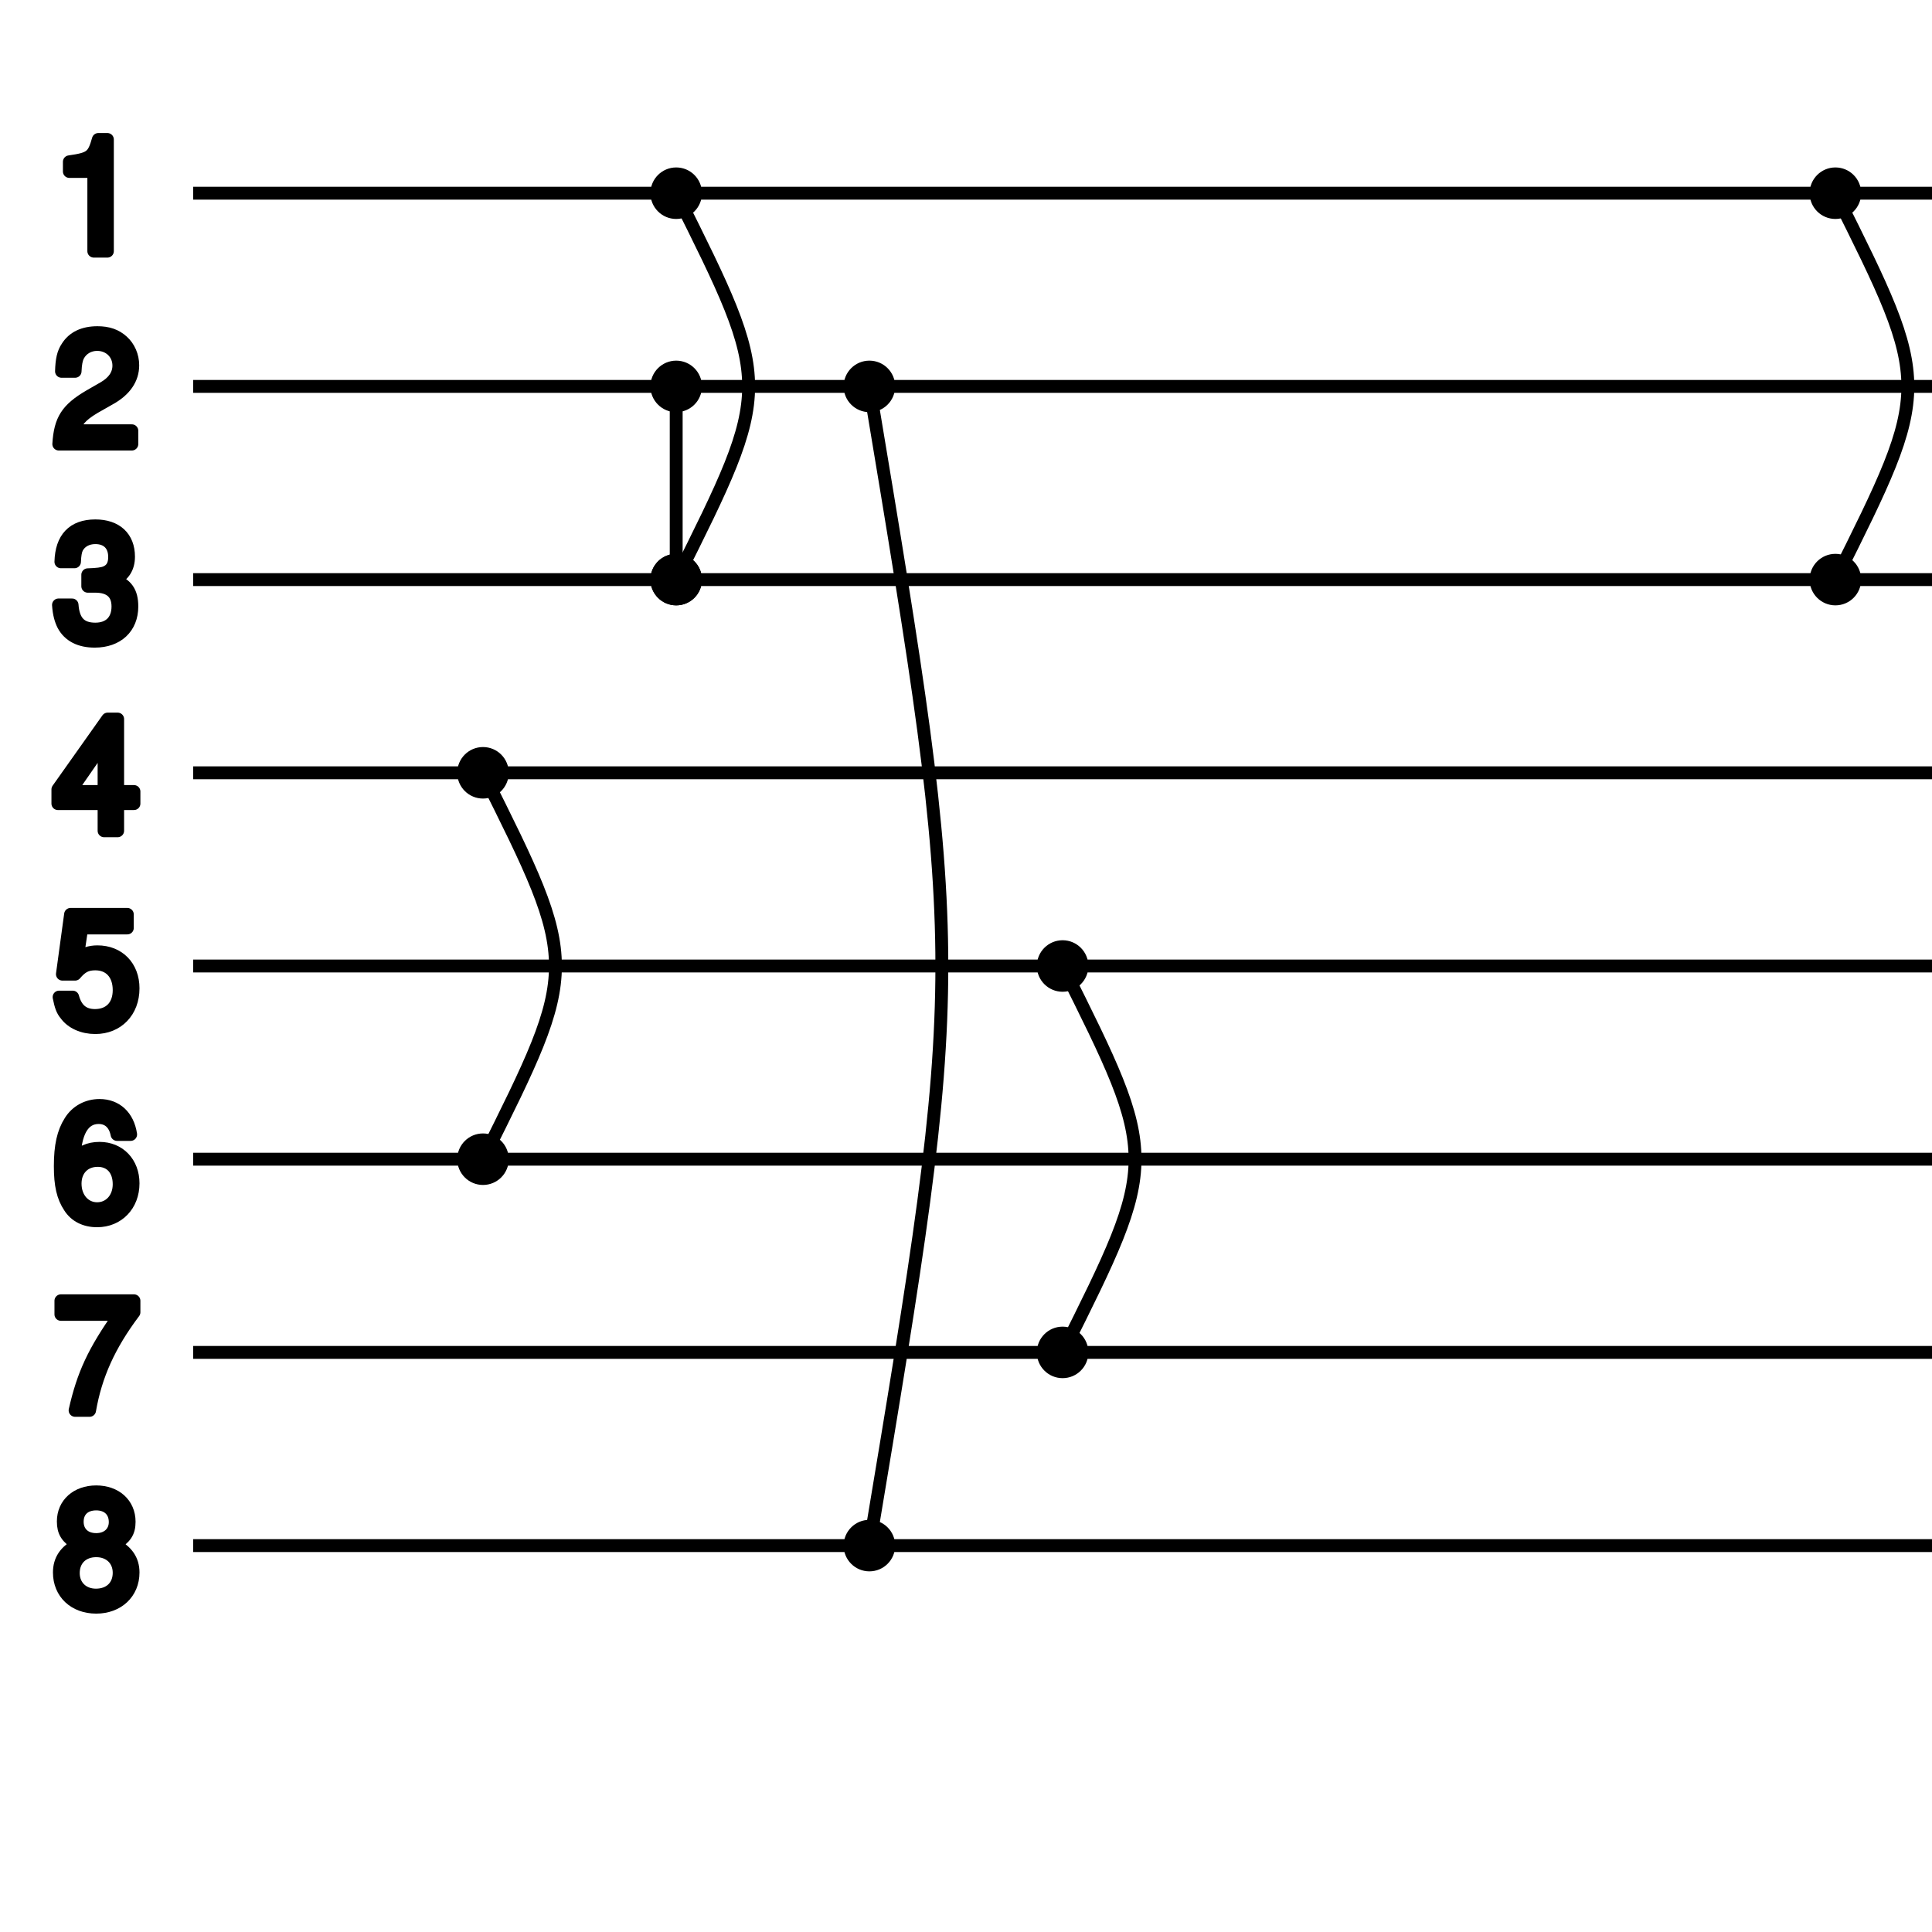
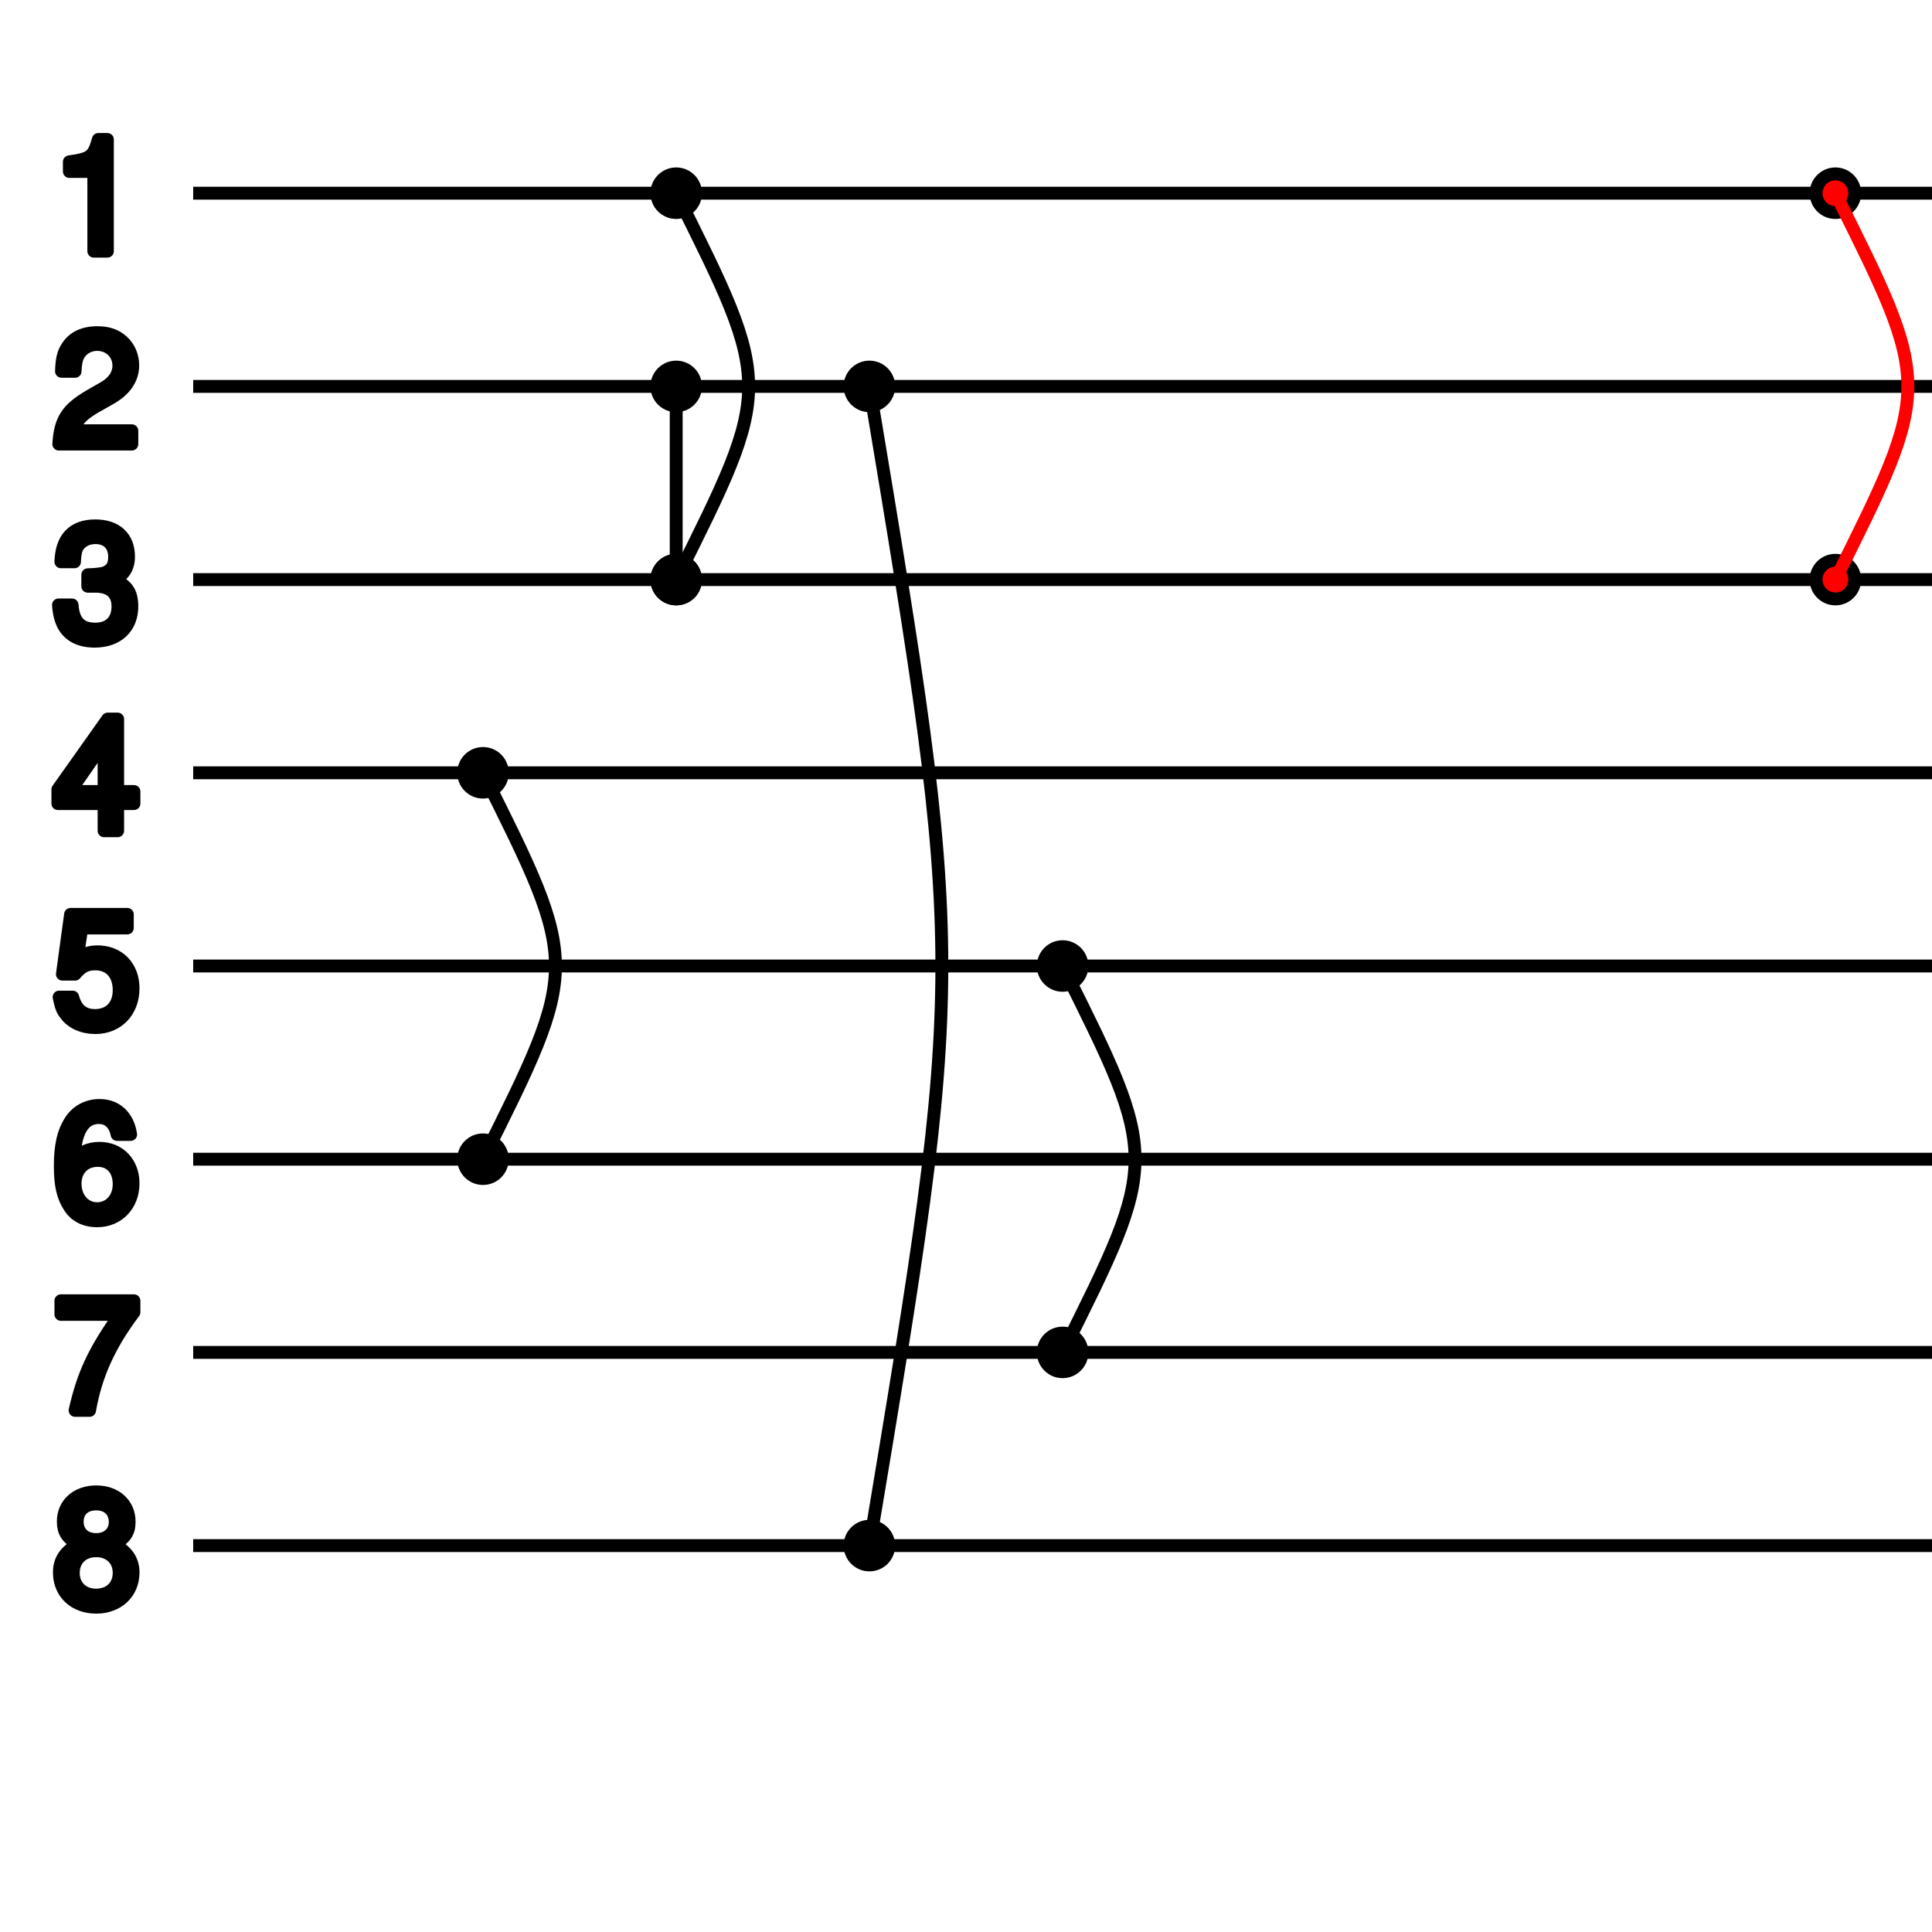
<svg xmlns="http://www.w3.org/2000/svg" style="stroke-linejoin:round; stroke:black; stroke-width:0.5pt; text-anchor:middle; fill:none" font-family="Helvetica, Arial, FreeSans, Sans, sans, sans-serif" height="400px" width="400px" version="1.1" viewBox="0 0 100 100">
  <g>
    <text y="13" x="5" style="font-size:8" fill="black">1</text>
    <line x2="115" y1="10" x1="10" y2="10" />
    <text y="23" x="5" style="font-size:8" fill="black">2</text>
    <line x2="115" y1="20" x1="10" y2="20" />
    <text y="33" x="5" style="font-size:8" fill="black">3</text>
    <line x2="115" y1="30" x1="10" y2="30" />
    <text y="43" x="5" style="font-size:8" fill="black">4</text>
    <line x2="115" y1="40" x1="10" y2="40" />
    <text y="53" x="5" style="font-size:8" fill="black">5</text>
    <line x2="115" y1="50" x1="10" y2="50" />
    <text y="63" x="5" style="font-size:8" fill="black">6</text>
    <line x2="115" y1="60" x1="10" y2="60" />
    <text y="73" x="5" style="font-size:8" fill="black">7</text>
    <line x2="115" y1="70" x1="10" y2="70" />
    <text y="83" x="5" style="font-size:8" fill="black">8</text>
    <line x2="115" y1="80" x1="10" y2="80" />
-     <circle cy="30" cx="95" r="1" fill="black" />
+     <circle cy="30" cx="95" r="1" fill="red" />

- None<circle cy="10" cx="95" r="1" fill="black" />
+ None<circle cy="10" cx="95" r="1" fill="red" />

- None<path d="M95,30 C100,20 100,20 95,10" />
+ None<path stroke="red" d="M95,30 C100,20 100,20 95,10" />
+     <circle cy="20" cx="35" r="1" fill="black" />
+ 
+ None<circle cy="30" cx="35" r="1" fill="black" />
+ 
+ None<line x2="35" y1="20" stroke="black" y2="30" x1="35" />
    <circle cy="30" cx="35" r="1" fill="black" />

None<circle cy="10" cx="35" r="1" fill="black" />

- None<path d="M35,30 C40,20 40,20 35,10" />
-     <circle cy="20" cx="35" r="1" fill="black" />
+ None<path stroke="black" d="M35,30 C40,20 40,20 35,10" />
+     <circle cy="50" cx="55" r="1" fill="black" />

- None<circle cy="30" cx="35" r="1" fill="black" />
+ None<circle cy="70" cx="55" r="1" fill="black" />

- None<line x2="35" y1="20" x1="35" y2="30" />
+ None<path stroke="black" d="M55,50 C60,60 60,60 55,70" />
    <circle cy="80" cx="45" r="1" fill="black" />

None<circle cy="20" cx="45" r="1" fill="black" />

- None<path d="M45,80 C50,50 50,50 45,20" />
-     <circle cy="50" cx="55" r="1" fill="black" />
- 
- None<circle cy="70" cx="55" r="1" fill="black" />
- 
- None<path d="M55,50 C60,60 60,60 55,70" />
+ None<path stroke="black" d="M45,80 C50,50 50,50 45,20" />
    <circle cy="60" cx="25" r="1" fill="black" />

None<circle cy="40" cx="25" r="1" fill="black" />

- None<path d="M25,60 C30,50 30,50 25,40" />
+ None<path stroke="black" d="M25,60 C30,50 30,50 25,40" />
  </g>
</svg>
